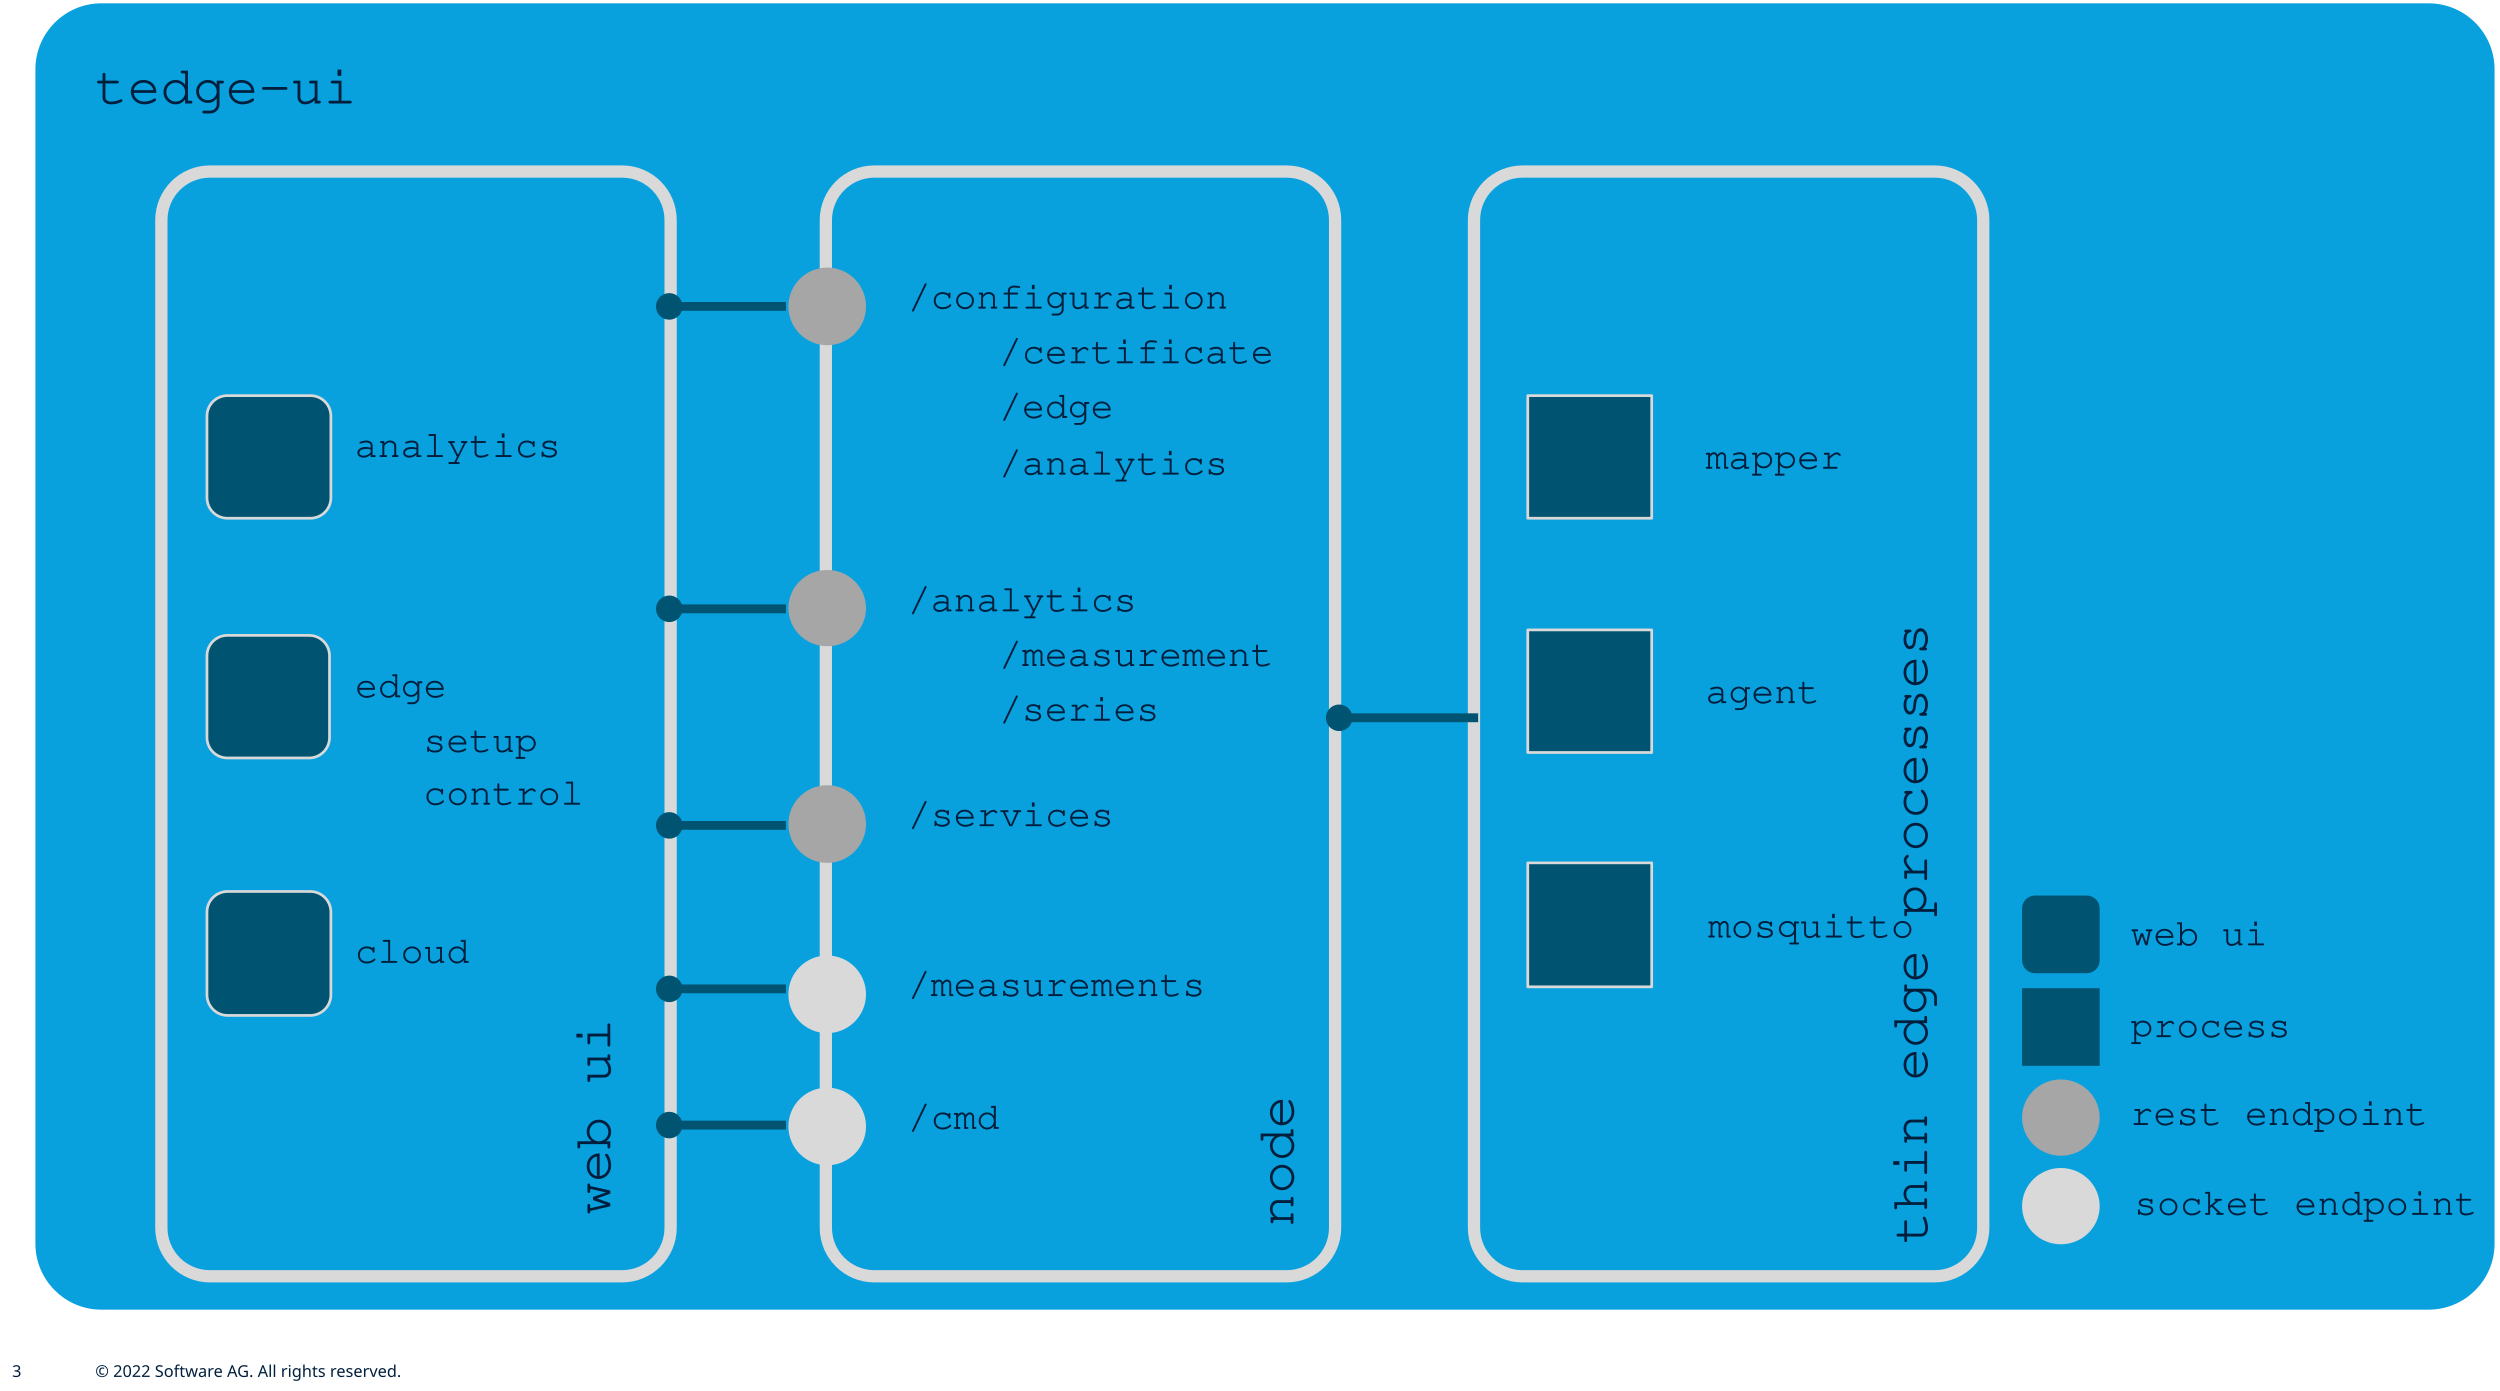
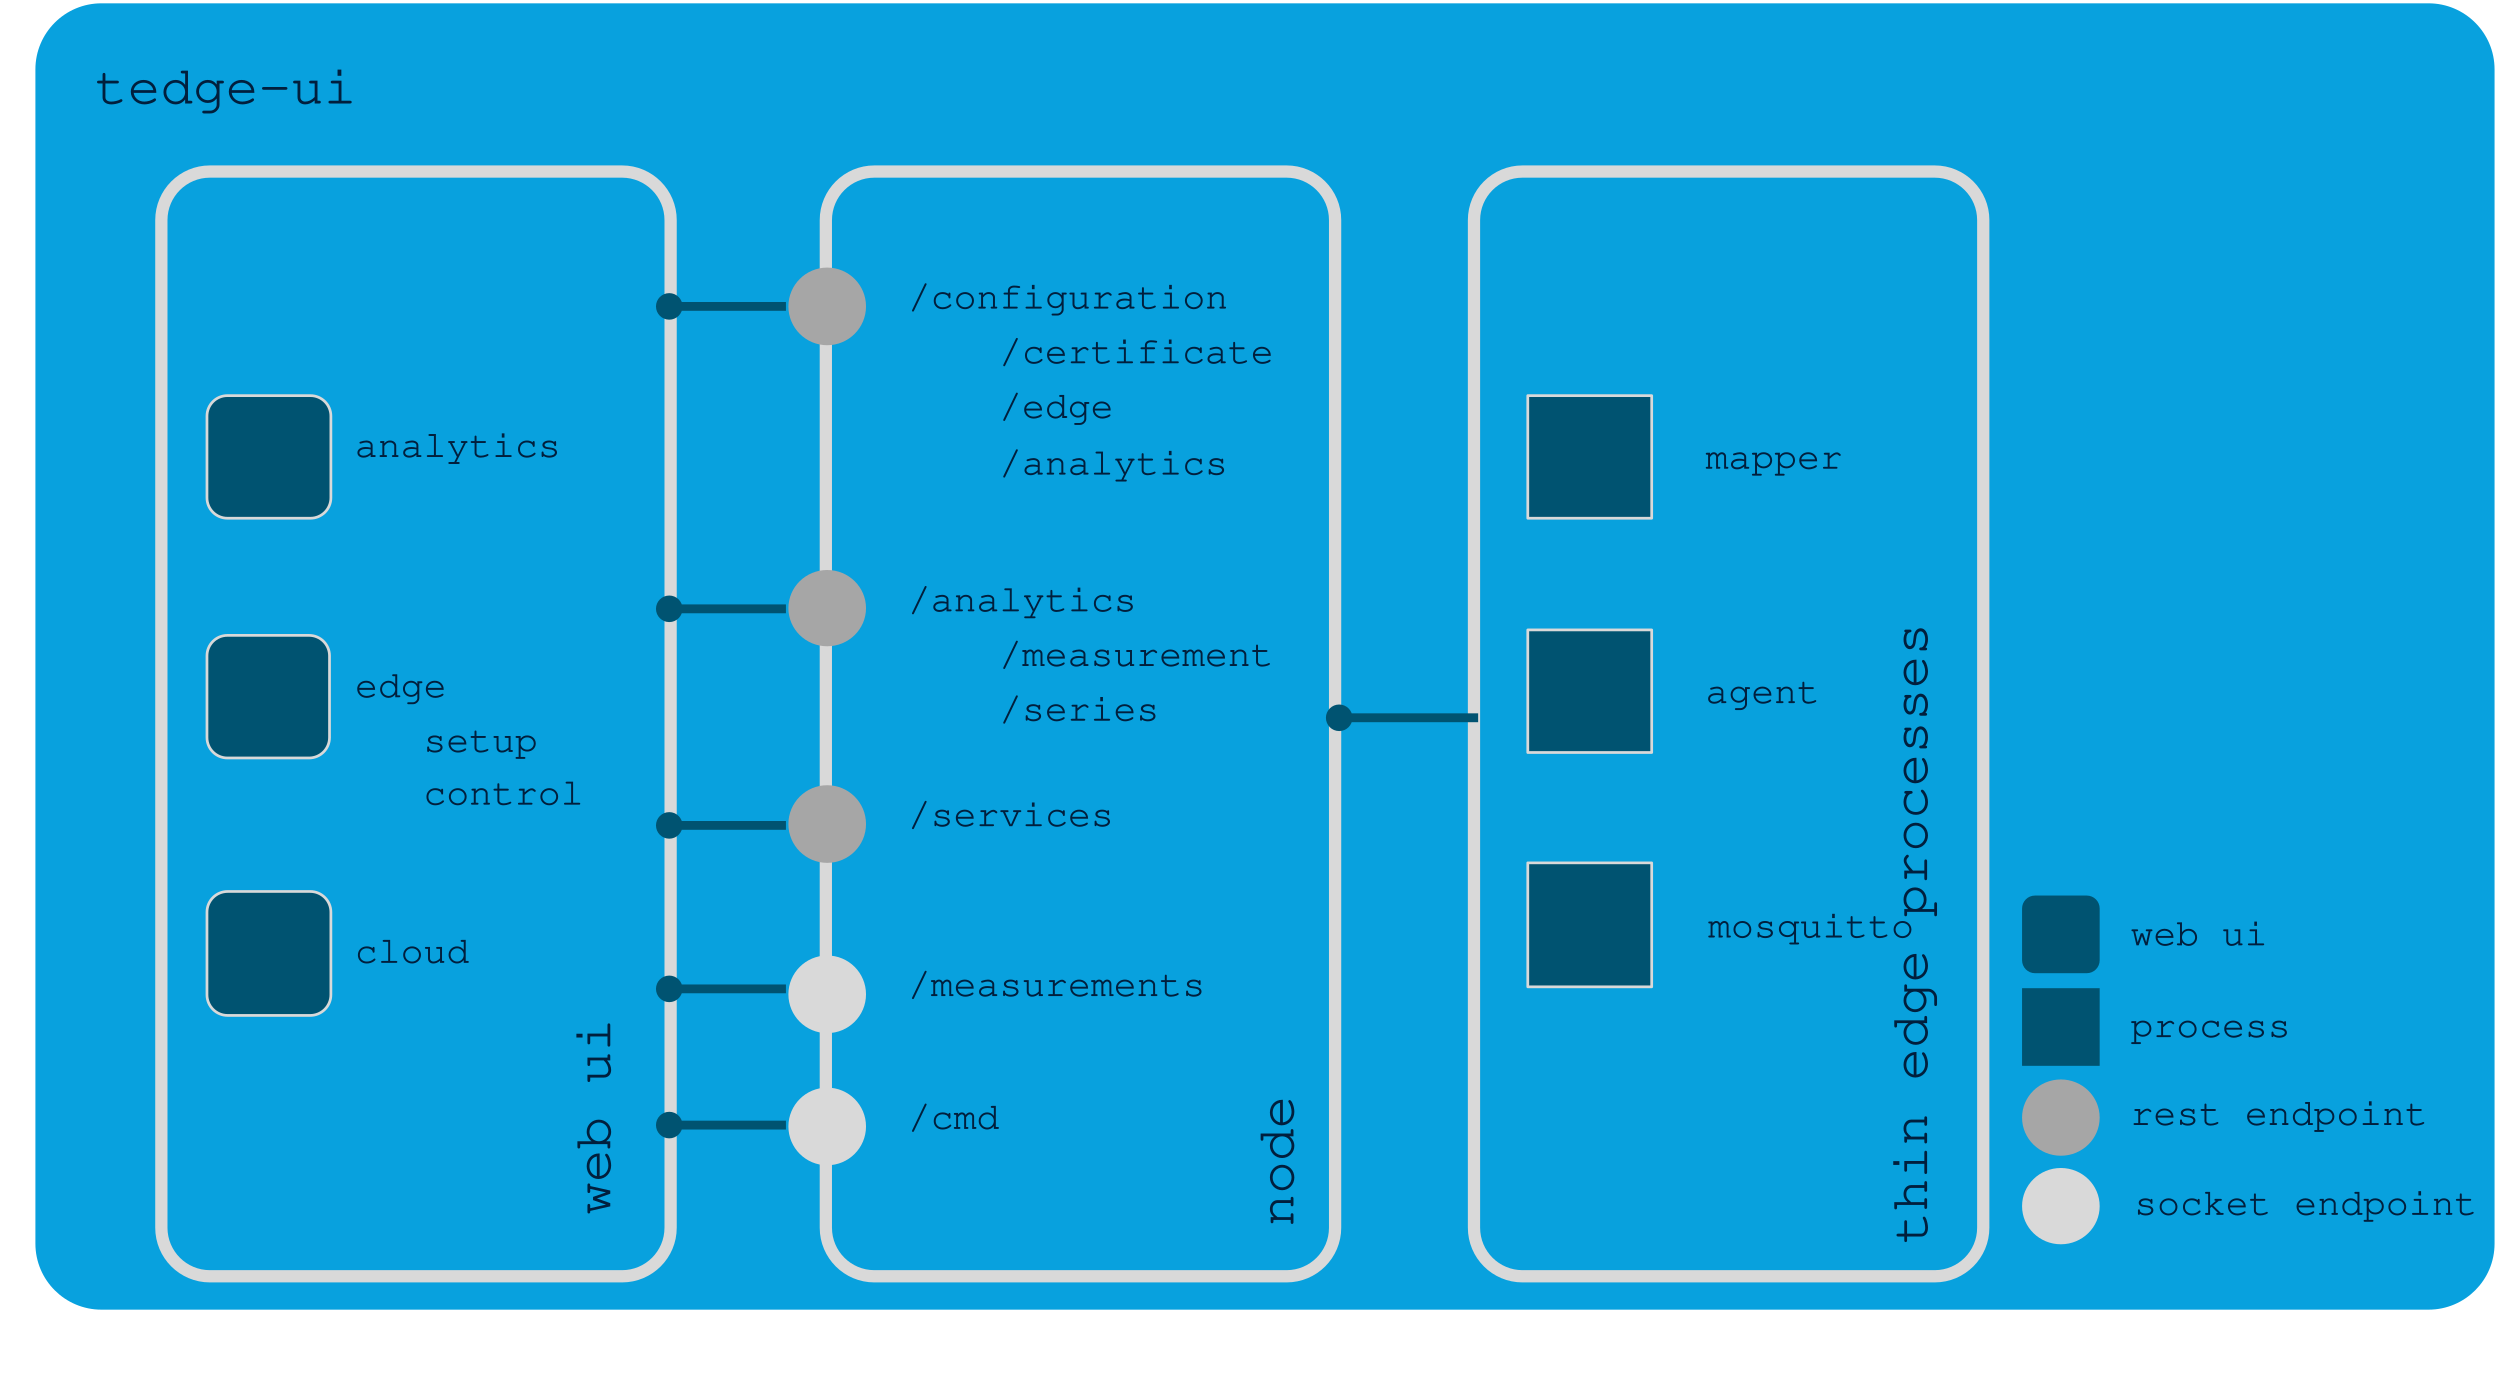
<svg xmlns="http://www.w3.org/2000/svg" width="1280" height="712" overflow="hidden">
  <defs>
    <clipPath id="clip0">
      <rect x="0" y="4" width="1280" height="712" />
    </clipPath>
    <clipPath id="clip1">
      <rect x="0" y="5" width="1280" height="710" />
    </clipPath>
    <clipPath id="clip2">
      <rect x="0" y="5" width="1280" height="710" />
    </clipPath>
    <clipPath id="clip3">
      <rect x="0" y="5" width="1280" height="710" />
    </clipPath>
    <clipPath id="clip4">
      <rect x="0" y="5" width="1280" height="710" />
    </clipPath>
  </defs>
  <g clip-path="url(#clip0)" transform="matrix(1 0 0 1 0 -4)">
    <g clip-path="url(#clip1)">
      <g clip-path="url(#clip2)">
        <g clip-path="url(#clip3)">
          <g clip-path="url(#clip4)">
            <path d="M51.59 58.218C51.59 39.541 66.731 24.401 85.407 24.401L1276.86 24.401C1295.53 24.401 1310.68 39.541 1310.68 58.218L1310.68 659.168C1310.68 677.844 1295.53 692.985 1276.86 692.985L85.407 692.985C66.731 692.985 51.59 677.844 51.59 659.168Z" fill="#08A1DE" fill-rule="evenodd" fill-opacity="1" transform="matrix(1 0 0 1.0004 -33.4641 -18.7132)" />
-             <text fill="#011F3D" fill-opacity="1" font-family="Segoe UI,Segoe UI_MSFontService,sans-serif" font-style="normal" font-variant="normal" font-weight="400" font-stretch="normal" font-size="12" text-anchor="start" direction="ltr" writing-mode="lr-tb" unicode-bidi="normal" text-decoration="none" transform="matrix(0.697168 0 0 0.697446 48.8017 709)">© 2022 Software AG. All rights reserved.<tspan fill="#011F3D" fill-opacity="1" font-family="Segoe UI,Segoe UI_MSFontService,sans-serif" font-style="normal" font-variant="normal" font-weight="400" font-stretch="normal" font-size="12" text-anchor="start" direction="ltr" writing-mode="lr-tb" unicode-bidi="normal" text-decoration="none" x="-61.118" y="0">3</tspan>
-             </text>
            <path d="M456.296 135.357C456.296 121.63 467.425 110.501 481.152 110.501L692.181 110.501C705.91 110.501 717.037 121.63 717.037 135.357L717.037 651.048C717.037 664.776 705.91 675.904 692.181 675.904L481.152 675.904C467.425 675.904 456.296 664.776 456.296 651.048Z" stroke="#D9D9D9" stroke-width="6.275" stroke-linecap="butt" stroke-linejoin="round" stroke-miterlimit="10" stroke-opacity="1" fill="#08A1DE" fill-rule="evenodd" fill-opacity="0.651" transform="matrix(1 0 0 1.0004 -33.4641 -18.7132)" />
            <path d="M437.124 179.521C437.124 168.547 446.02 159.651 456.993 159.651 467.967 159.651 476.863 168.547 476.863 179.521 476.863 190.494 467.967 199.39 456.993 199.39 446.02 199.39 437.124 190.494 437.124 179.521Z" fill="#A6A6A6" fill-rule="evenodd" fill-opacity="1" transform="matrix(1 0 0 1.0004 -33.4641 -18.7132)" />
            <text fill="#011F3D" fill-opacity="1" font-family="Courier,Courier_MSFontService,sans-serif" font-style="normal" font-variant="normal" font-weight="400" font-stretch="normal" font-size="28" text-anchor="start" direction="ltr" writing-mode="lr-tb" unicode-bidi="normal" text-decoration="none" transform="matrix(0.697168 0 0 0.697446 464.815 162)">/configuration<tspan fill="#011F3D" fill-opacity="1" font-family="Courier,Courier_MSFontService,sans-serif" font-style="normal" font-variant="normal" font-weight="400" font-stretch="normal" font-size="28" text-anchor="start" direction="ltr" writing-mode="lr-tb" unicode-bidi="normal" text-decoration="none" x="67" y="40.147">/certificate</tspan>
              <tspan fill="#011F3D" fill-opacity="1" font-family="Courier,Courier_MSFontService,sans-serif" font-style="normal" font-variant="normal" font-weight="400" font-stretch="normal" font-size="28" text-anchor="start" direction="ltr" writing-mode="lr-tb" unicode-bidi="normal" text-decoration="none" x="67" y="80.293">/edge</tspan>
              <tspan fill="#011F3D" fill-opacity="1" font-family="Courier,Courier_MSFontService,sans-serif" font-style="normal" font-variant="normal" font-weight="400" font-stretch="normal" font-size="28" text-anchor="start" direction="ltr" writing-mode="lr-tb" unicode-bidi="normal" text-decoration="none" x="67" y="121.873">/analytics</tspan>
            </text>
            <path d="M437.124 333.943C437.124 323.162 446.02 314.423 456.993 314.423 467.967 314.423 476.863 323.162 476.863 333.943 476.863 344.724 467.967 353.464 456.993 353.464 446.02 353.464 437.124 344.724 437.124 333.943Z" fill="#A6A6A6" fill-rule="evenodd" fill-opacity="1" transform="matrix(1 0 0 1.0004 -33.4641 -18.7132)" />
            <text fill="#011F3D" fill-opacity="1" font-family="Courier,Courier_MSFontService,sans-serif" font-style="normal" font-variant="normal" font-weight="400" font-stretch="normal" font-size="28" text-anchor="start" direction="ltr" writing-mode="lr-tb" unicode-bidi="normal" text-decoration="none" transform="matrix(0.697168 0 0 0.697446 464.815 317)">/analytics<tspan fill="#011F3D" fill-opacity="1" font-family="Courier,Courier_MSFontService,sans-serif" font-style="normal" font-variant="normal" font-weight="400" font-stretch="normal" font-size="28" text-anchor="start" direction="ltr" writing-mode="lr-tb" unicode-bidi="normal" text-decoration="none" x="67" y="40.147">/measurement</tspan>
              <tspan fill="#011F3D" fill-opacity="1" font-family="Courier,Courier_MSFontService,sans-serif" font-style="normal" font-variant="normal" font-weight="400" font-stretch="normal" font-size="28" text-anchor="start" direction="ltr" writing-mode="lr-tb" unicode-bidi="normal" text-decoration="none" x="67" y="80.293">/series</tspan>
            </text>
            <path d="M437.124 444.444C437.124 433.471 446.02 424.575 456.993 424.575 467.967 424.575 476.863 433.471 476.863 444.444 476.863 455.418 467.967 464.314 456.993 464.314 446.02 464.314 437.124 455.418 437.124 444.444Z" fill="#A6A6A6" fill-rule="evenodd" fill-opacity="1" transform="matrix(1 0 0 1.0004 -33.4641 -18.7132)" />
            <text fill="#011F3D" fill-opacity="1" font-family="Courier,Courier_MSFontService,sans-serif" font-style="normal" font-variant="normal" font-weight="400" font-stretch="normal" font-size="28" text-anchor="start" direction="ltr" writing-mode="lr-tb" unicode-bidi="normal" text-decoration="none" transform="matrix(0.697168 0 0 0.697446 464.815 427)">/services</text>
            <path d="M437.124 531.59C437.124 520.617 446.02 511.721 456.993 511.721 467.967 511.721 476.863 520.617 476.863 531.59 476.863 542.564 467.967 551.46 456.993 551.46 446.02 551.46 437.124 542.564 437.124 531.59Z" fill="#D9D9D9" fill-rule="evenodd" fill-opacity="1" transform="matrix(1 0 0 1.0004 -33.4641 -18.7132)" />
            <text fill="#011F3D" fill-opacity="1" font-family="Courier,Courier_MSFontService,sans-serif" font-style="normal" font-variant="normal" font-weight="400" font-stretch="normal" font-size="28" text-anchor="start" direction="ltr" writing-mode="lr-tb" unicode-bidi="normal" text-decoration="none" transform="matrix(0.697168 0 0 0.697446 464.815 514)">/measurements</text>
            <path d="M437.124 599.216C437.124 588.242 446.02 579.346 456.993 579.346 467.967 579.346 476.863 588.242 476.863 599.216 476.863 610.189 467.967 619.085 456.993 619.085 446.02 619.085 437.124 610.189 437.124 599.216Z" fill="#D9D9D9" fill-rule="evenodd" fill-opacity="1" transform="matrix(1 0 0 1.0004 -33.4641 -18.7132)" />
            <text fill="#011F3D" fill-opacity="1" font-family="Courier,Courier_MSFontService,sans-serif" font-style="normal" font-variant="normal" font-weight="400" font-stretch="normal" font-size="28" text-anchor="start" direction="ltr" writing-mode="lr-tb" unicode-bidi="normal" text-decoration="none" transform="matrix(0.697168 0 0 0.697446 464.815 582)">/cmd</text>
            <path d="M788.148 135.357C788.148 121.63 799.275 110.501 813.002 110.501L1024.03 110.501C1037.76 110.501 1048.89 121.63 1048.89 135.357L1048.89 651.048C1048.89 664.776 1037.76 675.904 1024.03 675.904L813.002 675.904C799.275 675.904 788.148 664.776 788.148 651.048Z" stroke="#D9D9D9" stroke-width="6.275" stroke-linecap="butt" stroke-linejoin="round" stroke-miterlimit="10" stroke-opacity="1" fill="#08A1DE" fill-rule="evenodd" fill-opacity="0.529" transform="matrix(1 0 0 1.0004 -33.4641 -18.7132)" />
            <text fill="#011F3D" fill-opacity="1" font-family="Courier,Courier_MSFontService,sans-serif" font-style="normal" font-variant="normal" font-weight="400" font-stretch="normal" font-size="40" text-anchor="start" direction="ltr" writing-mode="lr-tb" unicode-bidi="normal" text-decoration="none" transform="matrix(-1.28068e-16 -0.697446 0.697168 -1.28119e-16 986.681 641)">thin edge processes</text>
            <path d="M116.078 135.357C116.078 121.63 127.207 110.501 140.935 110.501L351.963 110.501C365.69 110.501 376.819 121.63 376.819 135.357L376.819 651.048C376.819 664.776 365.69 675.904 351.963 675.904L140.935 675.904C127.207 675.904 116.078 664.776 116.078 651.048Z" stroke="#D9D9D9" stroke-width="6.275" stroke-linecap="butt" stroke-linejoin="round" stroke-miterlimit="10" stroke-opacity="1" fill="#08A1DE" fill-rule="evenodd" fill-opacity="0.651" transform="matrix(1 0 0 1.0004 -33.4641 -18.7132)" />
            <text fill="#011F3D" fill-opacity="1" font-family="Courier,Courier_MSFontService,sans-serif" font-style="normal" font-variant="normal" font-weight="400" font-stretch="normal" font-size="40" text-anchor="start" direction="ltr" writing-mode="lr-tb" unicode-bidi="normal" text-decoration="none" transform="matrix(-1.28068e-16 -0.697446 0.697168 -1.28119e-16 312.457 626)">web ui</text>
            <text fill="#011F3D" fill-opacity="1" font-family="Courier,Courier_MSFontService,sans-serif" font-style="normal" font-variant="normal" font-weight="400" font-stretch="normal" font-size="28" text-anchor="start" direction="ltr" writing-mode="lr-tb" unicode-bidi="normal" text-decoration="none" transform="matrix(0.697168 0 0 0.697446 181.685 238)">analytics<tspan fill="#011F3D" fill-opacity="1" font-family="Courier,Courier_MSFontService,sans-serif" font-style="normal" font-variant="normal" font-weight="400" font-stretch="normal" font-size="28" text-anchor="start" direction="ltr" writing-mode="lr-tb" unicode-bidi="normal" text-decoration="none" x="0.1" y="176.358">edge</tspan>
              <tspan fill="#011F3D" fill-opacity="1" font-family="Courier,Courier_MSFontService,sans-serif" font-style="normal" font-variant="normal" font-weight="400" font-stretch="normal" font-size="28" text-anchor="start" direction="ltr" writing-mode="lr-tb" unicode-bidi="normal" text-decoration="none" x="50.35" y="216.504">setup</tspan>
              <tspan fill="#011F3D" fill-opacity="1" font-family="Courier,Courier_MSFontService,sans-serif" font-style="normal" font-variant="normal" font-weight="400" font-stretch="normal" font-size="28" text-anchor="start" direction="ltr" writing-mode="lr-tb" unicode-bidi="normal" text-decoration="none" x="50.35" y="255.217">control</tspan>
              <tspan fill="#011F3D" fill-opacity="1" font-family="Courier,Courier_MSFontService,sans-serif" font-style="normal" font-variant="normal" font-weight="400" font-stretch="normal" font-size="28" text-anchor="start" direction="ltr" writing-mode="lr-tb" unicode-bidi="normal" text-decoration="none" x="0" y="371.355">cloud</tspan>
            </text>
            <text fill="#011F3D" fill-opacity="1" font-family="Courier,Courier_MSFontService,sans-serif" font-style="normal" font-variant="normal" font-weight="400" font-stretch="normal" font-size="40" text-anchor="start" direction="ltr" writing-mode="lr-tb" unicode-bidi="normal" text-decoration="none" transform="matrix(-1.28068e-16 -0.697446 0.697168 -1.28119e-16 662.257 632)">node</text>
            <path d="M1068.76 594.684C1068.76 583.903 1077.65 575.163 1088.63 575.163 1099.6 575.163 1108.5 583.903 1108.5 594.684 1108.5 605.465 1099.6 614.205 1088.63 614.205 1077.65 614.205 1068.76 605.465 1068.76 594.684Z" fill="#A6A6A6" fill-rule="evenodd" fill-opacity="1" transform="matrix(1 0 0 1.0004 -33.4641 -18.7132)" />
            <text fill="#011F3D" fill-opacity="1" font-family="Courier,Courier_MSFontService,sans-serif" font-style="normal" font-variant="normal" font-weight="400" font-stretch="normal" font-size="28" text-anchor="start" direction="ltr" writing-mode="lr-tb" unicode-bidi="normal" text-decoration="none" transform="matrix(0.697168 0 0 0.697446 1090.82 580)">rest endpoint</text>
            <path d="M1068.76 640C1068.76 629.219 1077.65 620.479 1088.63 620.479 1099.6 620.479 1108.5 629.219 1108.5 640 1108.5 650.781 1099.6 659.521 1088.63 659.521 1077.65 659.521 1068.76 650.781 1068.76 640Z" fill="#D9D9D9" fill-rule="evenodd" fill-opacity="1" transform="matrix(1 0 0 1.0004 -33.4641 -18.7132)" />
            <text fill="#011F3D" fill-opacity="1" font-family="Courier,Courier_MSFontService,sans-serif" font-style="normal" font-variant="normal" font-weight="400" font-stretch="normal" font-size="28" text-anchor="start" direction="ltr" writing-mode="lr-tb" unicode-bidi="normal" text-decoration="none" transform="matrix(0.697168 0 0 0.697446 1092.71 626)">socket endpoint</text>
            <path d="M1068.76 528.453 1108.5 528.453 1108.5 568.192 1068.76 568.192Z" fill="#005371" fill-rule="nonzero" fill-opacity="1" transform="matrix(1 0 0 1.0004 -33.4641 -18.7132)" />
            <text fill="#011F3D" fill-opacity="1" font-family="Courier,Courier_MSFontService,sans-serif" font-style="normal" font-variant="normal" font-weight="400" font-stretch="normal" font-size="28" text-anchor="start" direction="ltr" writing-mode="lr-tb" unicode-bidi="normal" text-decoration="none" transform="matrix(0.697168 0 0 0.697446 1090.82 535)">process<tspan fill="#011F3D" fill-opacity="1" font-family="Courier,Courier_MSFontService,sans-serif" font-style="normal" font-variant="normal" font-weight="400" font-stretch="normal" font-size="28" text-anchor="start" direction="ltr" writing-mode="lr-tb" unicode-bidi="normal" text-decoration="none" x="-0.006" y="-67.389">web </tspan>
              <tspan fill="#011F3D" fill-opacity="1" font-family="Courier,Courier_MSFontService,sans-serif" font-style="normal" font-variant="normal" font-weight="400" font-stretch="normal" font-size="28" text-anchor="start" direction="ltr" writing-mode="lr-tb" unicode-bidi="normal" text-decoration="none" x="66.994" y="-67.389">ui</tspan>
            </text>
            <path d="M1068.76 487.669C1068.76 484.011 1071.72 481.046 1075.38 481.046L1101.87 481.046C1105.53 481.046 1108.5 484.011 1108.5 487.669L1108.5 514.161C1108.5 517.819 1105.53 520.784 1101.87 520.784L1075.38 520.784C1071.72 520.784 1068.76 517.819 1068.76 514.161Z" fill="#005371" fill-rule="evenodd" fill-opacity="1" transform="matrix(1 0 0 1.0004 -33.4641 -18.7132)" />
            <path d="M815.686 225.185 879.129 225.185 879.129 287.93 815.686 287.93Z" stroke="#D9D9D9" stroke-width="1.394" stroke-linecap="butt" stroke-linejoin="round" stroke-miterlimit="10" stroke-opacity="1" fill="#005371" fill-rule="nonzero" fill-opacity="1" transform="matrix(1 0 0 1.0004 -33.4641 -18.7132)" />
            <text fill="#011F3D" fill-opacity="1" font-family="Courier,Courier_MSFontService,sans-serif" font-style="normal" font-variant="normal" font-weight="400" font-stretch="normal" font-size="28" text-anchor="start" direction="ltr" writing-mode="lr-tb" unicode-bidi="normal" text-decoration="none" transform="matrix(0.697168 0 0 0.697446 873.237 244)">mapper</text>
            <path d="M815.686 345.098 879.129 345.098 879.129 407.843 815.686 407.843Z" stroke="#D9D9D9" stroke-width="1.394" stroke-linecap="butt" stroke-linejoin="round" stroke-miterlimit="10" stroke-opacity="1" fill="#005371" fill-rule="nonzero" fill-opacity="1" transform="matrix(1 0 0 1.0004 -33.4641 -18.7132)" />
            <text fill="#011F3D" fill-opacity="1" font-family="Courier,Courier_MSFontService,sans-serif" font-style="normal" font-variant="normal" font-weight="400" font-stretch="normal" font-size="28" text-anchor="start" direction="ltr" writing-mode="lr-tb" unicode-bidi="normal" text-decoration="none" transform="matrix(0.697168 0 0 0.697446 873.237 364)">agent</text>
            <path d="M815.686 464.314 879.129 464.314 879.129 527.756 815.686 527.756Z" stroke="#D9D9D9" stroke-width="1.394" stroke-linecap="butt" stroke-linejoin="round" stroke-miterlimit="10" stroke-opacity="1" fill="#005371" fill-rule="nonzero" fill-opacity="1" transform="matrix(1 0 0 1.0004 -33.4641 -18.7132)" />
            <text fill="#011F3D" fill-opacity="1" font-family="Courier,Courier_MSFontService,sans-serif" font-style="normal" font-variant="normal" font-weight="400" font-stretch="normal" font-size="28" text-anchor="start" direction="ltr" writing-mode="lr-tb" unicode-bidi="normal" text-decoration="none" transform="matrix(0.697168 0 0 0.697446 874.52 484)">mosquitto</text>
            <path d="M139.434 235.643C139.434 229.867 144.116 225.185 149.891 225.185L192.418 225.185C198.194 225.185 202.876 229.867 202.876 235.643L202.876 277.473C202.876 283.248 198.194 287.93 192.418 287.93L149.891 287.93C144.116 287.93 139.434 283.248 139.434 277.473Z" stroke="#D9D9D9" stroke-width="1.394" stroke-linecap="butt" stroke-linejoin="round" stroke-miterlimit="10" stroke-opacity="1" fill="#005371" fill-rule="evenodd" fill-opacity="1" transform="matrix(1 0 0 1.0004 -33.4641 -18.7132)" />
            <path d="M139.434 358.344C139.434 352.569 144.116 347.887 149.891 347.887L191.721 347.887C197.496 347.887 202.179 352.569 202.179 358.344L202.179 400.174C202.179 405.95 197.496 410.632 191.721 410.632L149.891 410.632C144.116 410.632 139.434 405.95 139.434 400.174Z" stroke="#D9D9D9" stroke-width="1.394" stroke-linecap="butt" stroke-linejoin="round" stroke-miterlimit="10" stroke-opacity="1" fill="#005371" fill-rule="evenodd" fill-opacity="1" transform="matrix(1 0 0 1.0004 -33.4641 -18.7132)" />
            <path d="M139.434 489.528C139.434 483.688 144.167 478.954 150.007 478.954L192.302 478.954C198.142 478.954 202.876 483.688 202.876 489.528L202.876 531.823C202.876 537.663 198.142 542.396 192.302 542.396L150.007 542.396C144.167 542.396 139.434 537.663 139.434 531.823Z" stroke="#D9D9D9" stroke-width="1.394" stroke-linecap="butt" stroke-linejoin="round" stroke-miterlimit="10" stroke-opacity="1" fill="#005371" fill-rule="evenodd" fill-opacity="1" transform="matrix(1 0 0 1.0004 -33.4641 -18.7132)" />
            <text fill="#011F3D" fill-opacity="1" font-family="Courier,Courier_MSFontService,sans-serif" font-style="normal" font-variant="normal" font-weight="400" font-stretch="normal" font-size="40" text-anchor="start" direction="ltr" writing-mode="lr-tb" unicode-bidi="normal" text-decoration="none" transform="matrix(0.697168 0 0 0.697446 48.6163 57)">tedge-ui</text>
            <path d="M376.122 177.255 435.865 177.255 435.865 181.786 376.122 181.786ZM376.122 186.318C372.368 186.318 369.325 183.275 369.325 179.521 369.325 175.766 372.368 172.723 376.122 172.723 379.876 172.723 382.919 175.766 382.919 179.521 382.919 183.275 379.876 186.318 376.122 186.318Z" fill="#005371" fill-rule="nonzero" fill-opacity="1" transform="matrix(1 0 0 1.0004 -33.4641 -18.7132)" />
            <path d="M376.122 332.026 435.865 332.026 435.865 336.558 376.122 336.558ZM376.122 341.089C372.368 341.089 369.325 338.046 369.325 334.292 369.325 330.538 372.368 327.495 376.122 327.495 379.876 327.495 382.919 330.538 382.919 334.292 382.919 338.046 379.876 341.089 376.122 341.089Z" fill="#005371" fill-rule="nonzero" fill-opacity="1" transform="matrix(1 0 0 1.0004 -33.4641 -18.7132)" />
            <path d="M376.122 442.876 435.865 442.876 435.865 447.407 376.122 447.407ZM376.122 451.939C372.368 451.939 369.325 448.896 369.325 445.142 369.325 441.387 372.368 438.344 376.122 438.344 379.876 438.344 382.919 441.387 382.919 445.142 382.919 448.896 379.876 451.939 376.122 451.939Z" fill="#005371" fill-rule="nonzero" fill-opacity="1" transform="matrix(1 0 0 1.0004 -33.4641 -18.7132)" />
            <path d="M376.122 526.536 435.865 526.536 435.865 531.068 376.122 531.068ZM376.122 535.599C372.368 535.599 369.325 532.556 369.325 528.802 369.325 525.047 372.368 522.004 376.122 522.004 379.876 522.004 382.919 525.047 382.919 528.802 382.919 532.556 379.876 535.599 376.122 535.599Z" fill="#005371" fill-rule="nonzero" fill-opacity="1" transform="matrix(1 0 0 1.0004 -33.4641 -18.7132)" />
            <path d="M376.122 596.253 435.865 596.253 435.865 600.784 376.122 600.784ZM376.122 605.316C372.368 605.316 369.325 602.273 369.325 598.518 369.325 594.764 372.368 591.721 376.122 591.721 379.876 591.721 382.919 594.764 382.919 598.518 382.919 602.273 379.876 605.316 376.122 605.316Z" fill="#005371" fill-rule="nonzero" fill-opacity="1" transform="matrix(1 0 0 1.0004 -33.4641 -18.7132)" />
            <path d="M719.129 387.8 790.275 387.8 790.275 392.331 719.129 392.331ZM719.129 396.863C715.378 396.863 712.331 393.82 712.331 390.065 712.331 386.311 715.378 383.268 719.129 383.268 722.879 383.268 725.926 386.311 725.926 390.065 725.926 393.82 722.879 396.863 719.129 396.863Z" fill="#005371" fill-rule="nonzero" fill-opacity="1" transform="matrix(1 0 0 1.0004 -33.4641 -18.7132)" />
          </g>
        </g>
      </g>
    </g>
  </g>
</svg>
